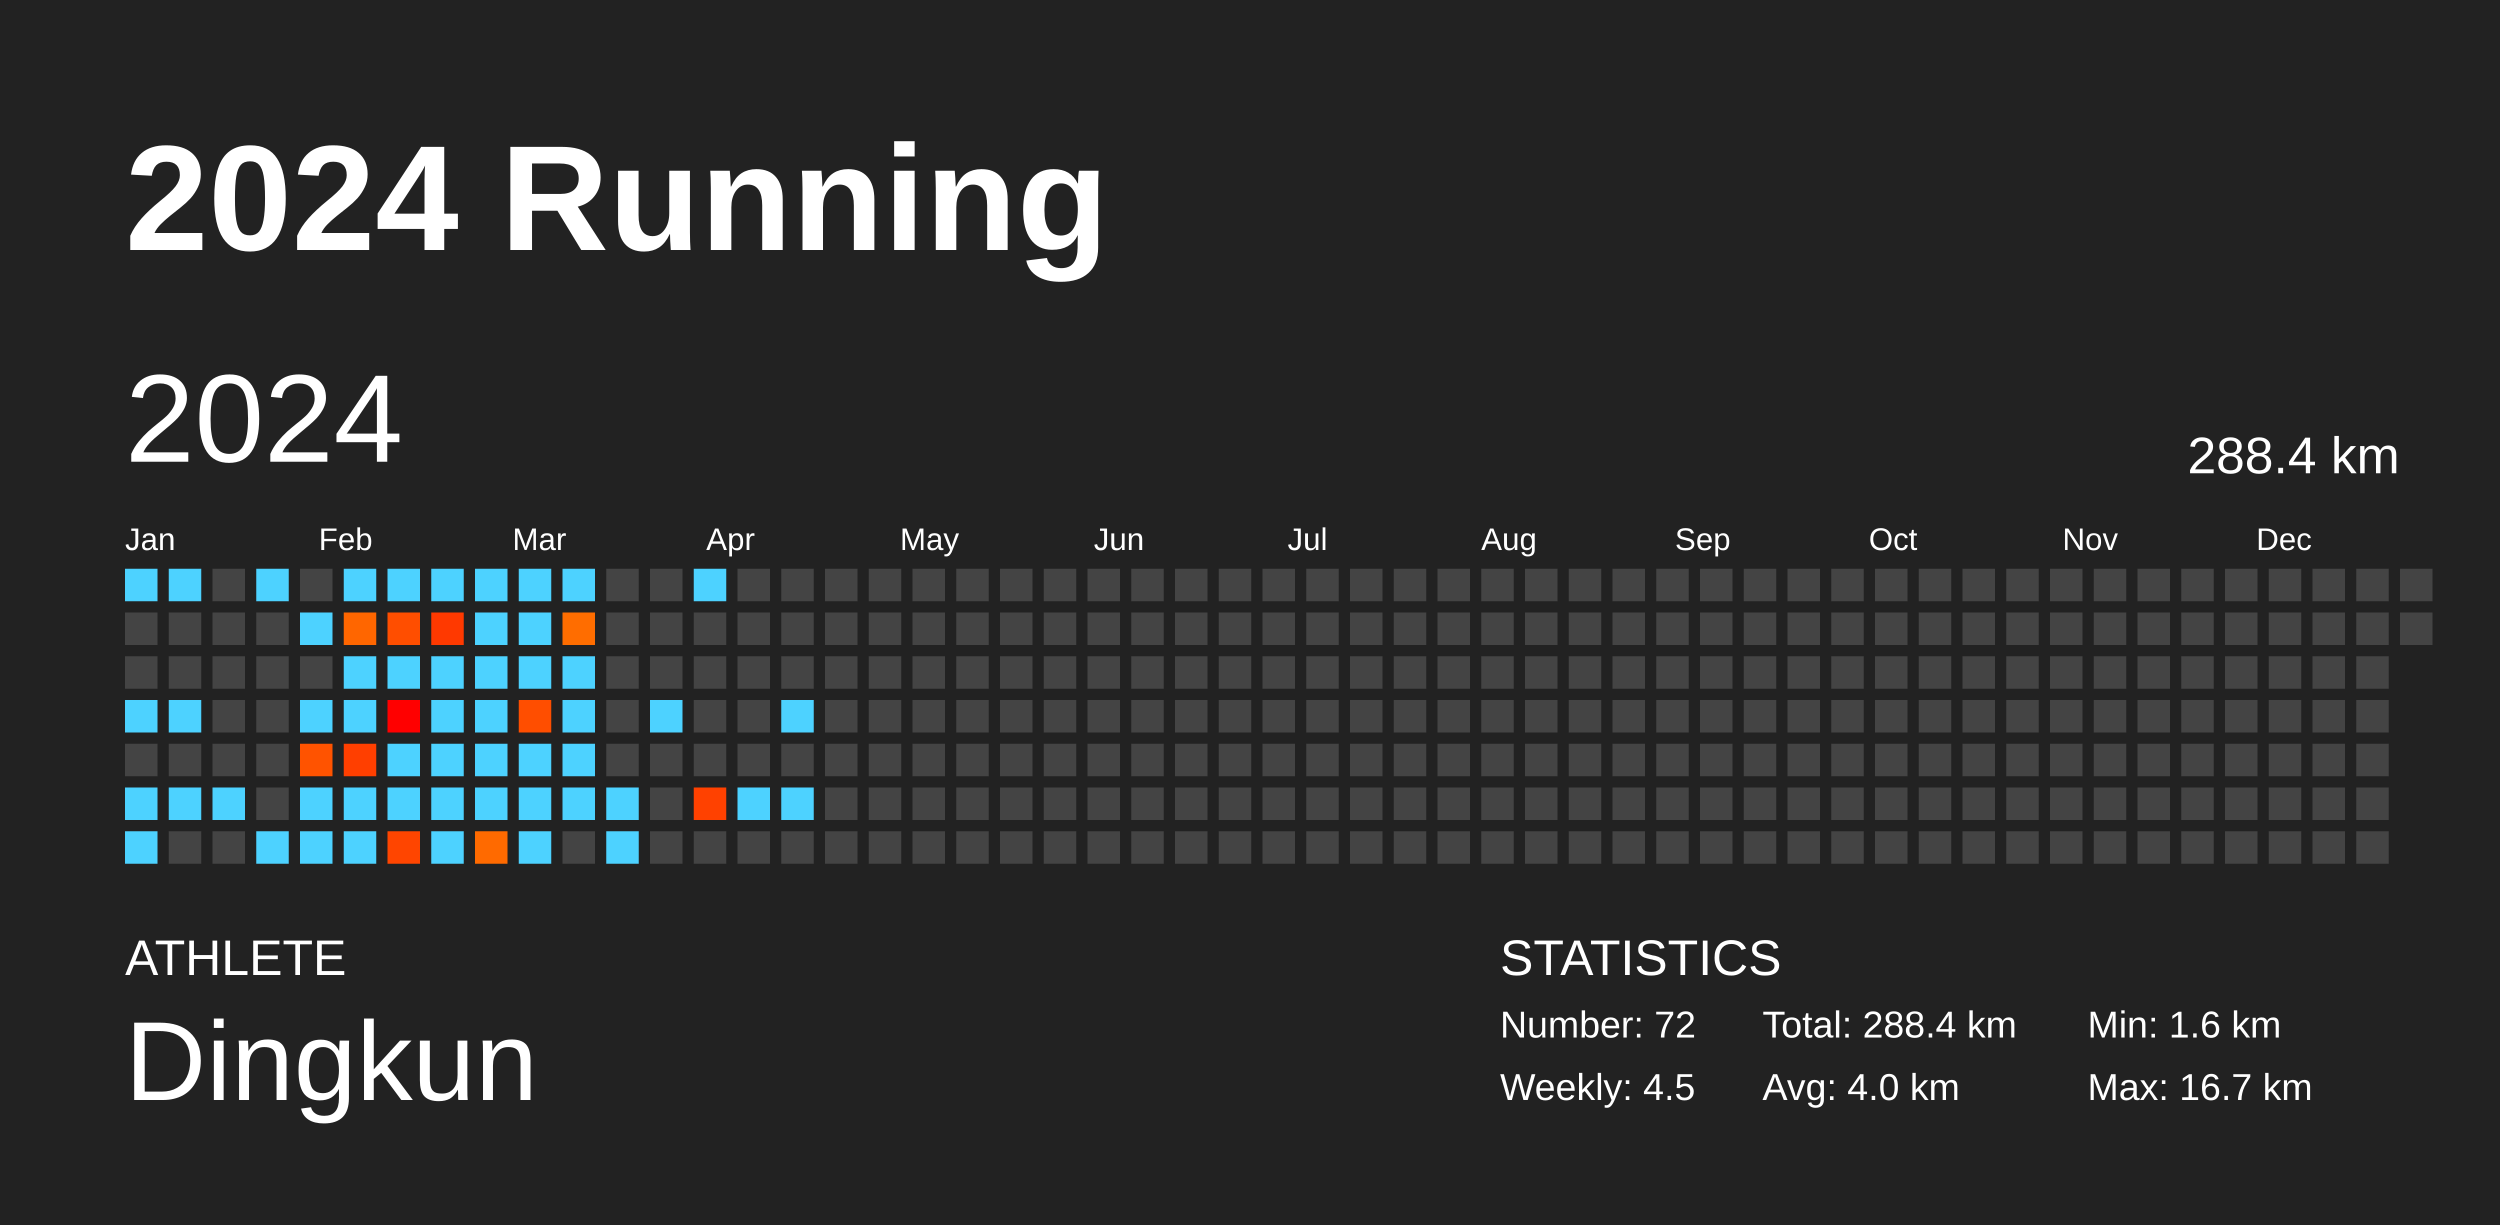
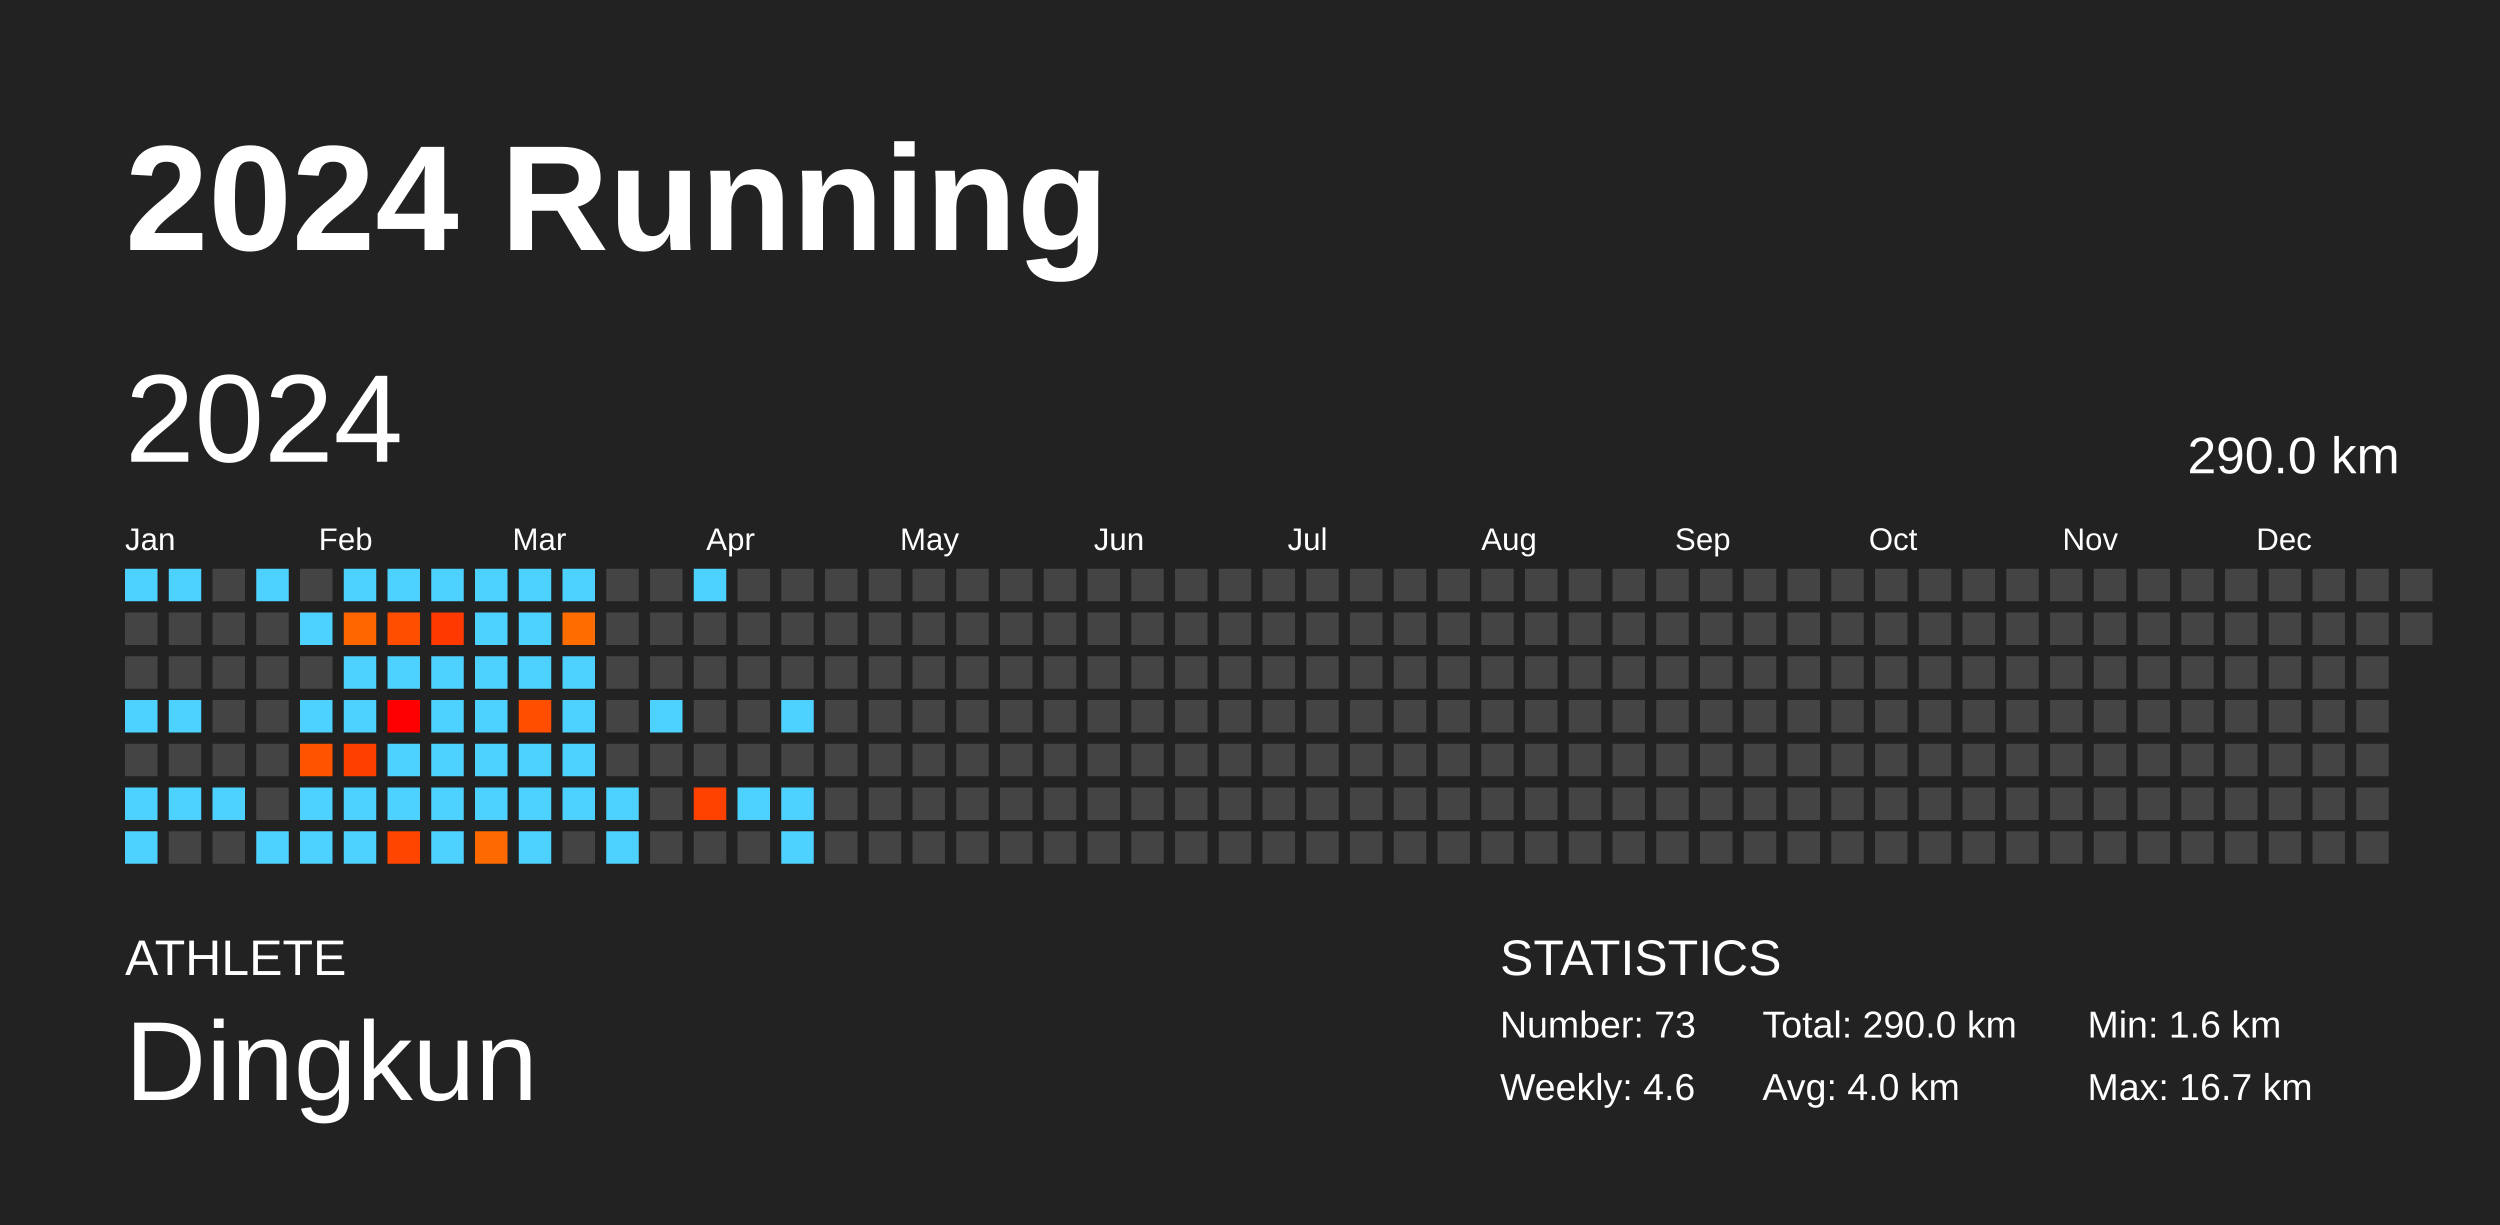
<svg xmlns="http://www.w3.org/2000/svg" baseProfile="full" height="98mm" version="1.1" viewBox="0,0,200,98" width="200mm">
  <defs />
  <rect fill="#222222" height="98" width="200" x="0" y="0" />
  <text fill="#FFFFFF" style="font-size:12px; font-family:Arial; font-weight:bold;" x="10" y="20">2024 Running</text>
  <text fill="#FFFFFF" style="font-size:4px; font-family:Arial" x="10" y="78">ATHLETE</text>
  <text fill="#FFFFFF" style="font-size:9px; font-family:Arial" x="10" y="88">Dingkun</text>
  <text fill="#FFFFFF" style="font-size:4px; font-family:Arial" x="120" y="78">STATISTICS</text>
-   <text fill="#FFFFFF" style="font-size:3px; font-family:Arial" x="120" y="83">Number: 72</text>
-   <text fill="#FFFFFF" style="font-size:3px; font-family:Arial" x="120" y="88">Weekly: 4.5</text>
-   <text fill="#FFFFFF" style="font-size:3px; font-family:Arial" x="141" y="83">Total: 288.4 km</text>
+   <text fill="#FFFFFF" style="font-size:3px; font-family:Arial" x="120" y="83">Number: 73</text>
+   <text fill="#FFFFFF" style="font-size:3px; font-family:Arial" x="120" y="88">Weekly: 4.6</text>
+   <text fill="#FFFFFF" style="font-size:3px; font-family:Arial" x="141" y="83">Total: 290.0 km</text>
  <text fill="#FFFFFF" style="font-size:3px; font-family:Arial" x="141" y="88">Avg: 4.0 km</text>
  <text fill="#FFFFFF" style="font-size:3px; font-family:Arial" x="167" y="83">Min: 1.6 km</text>
  <text fill="#FFFFFF" style="font-size:3px; font-family:Arial" x="167" y="88">Max: 16.7 km</text>
  <text dominant-baseline="hanging" fill="#FFFFFF" style="font-size:10.0px; font-family:Arial;" x="10" y="30">2024</text>
-   <text dominant-baseline="hanging" fill="#FFFFFF" style="font-size:4.125px; font-family:Arial;" x="175" y="35">288.4 km</text>
+   <text dominant-baseline="hanging" fill="#FFFFFF" style="font-size:4.125px; font-family:Arial;" x="175" y="35">290.0 km</text>
  <text fill="#FFFFFF" style="font-size:2.5px; font-family:Arial" x="10.0" y="44">Jan</text>
  <text fill="#FFFFFF" style="font-size:2.5px; font-family:Arial" x="25.5" y="44">Feb</text>
  <text fill="#FFFFFF" style="font-size:2.5px; font-family:Arial" x="41.0" y="44">Mar</text>
  <text fill="#FFFFFF" style="font-size:2.5px; font-family:Arial" x="56.5" y="44">Apr</text>
  <text fill="#FFFFFF" style="font-size:2.5px; font-family:Arial" x="72.0" y="44">May</text>
  <text fill="#FFFFFF" style="font-size:2.5px; font-family:Arial" x="87.5" y="44">Jun</text>
  <text fill="#FFFFFF" style="font-size:2.5px; font-family:Arial" x="103.0" y="44">Jul</text>
  <text fill="#FFFFFF" style="font-size:2.5px; font-family:Arial" x="118.5" y="44">Aug</text>
  <text fill="#FFFFFF" style="font-size:2.5px; font-family:Arial" x="134.0" y="44">Sep</text>
  <text fill="#FFFFFF" style="font-size:2.5px; font-family:Arial" x="149.5" y="44">Oct</text>
  <text fill="#FFFFFF" style="font-size:2.5px; font-family:Arial" x="165.0" y="44">Nov</text>
  <text fill="#FFFFFF" style="font-size:2.5px; font-family:Arial" x="180.5" y="44">Dec</text>
  <rect fill="#4dd2ff" height="2.6" width="2.6" x="10.0" y="45.5" />
  <rect fill="#444444" height="2.6" width="2.6" x="10.0" y="49.0" />
  <rect fill="#444444" height="2.6" width="2.6" x="10.0" y="52.5" />
  <rect fill="#4dd2ff" height="2.6" width="2.6" x="10.0" y="56.0" />
  <rect fill="#444444" height="2.6" width="2.6" x="10.0" y="59.5" />
  <rect fill="#4dd2ff" height="2.6" width="2.6" x="10.0" y="63.0" />
  <rect fill="#4dd2ff" height="2.6" width="2.6" x="10.0" y="66.5" />
  <rect fill="#4dd2ff" height="2.6" width="2.6" x="13.5" y="45.5" />
  <rect fill="#444444" height="2.6" width="2.6" x="13.5" y="49.0" />
  <rect fill="#444444" height="2.6" width="2.6" x="13.5" y="52.5" />
  <rect fill="#4dd2ff" height="2.6" width="2.6" x="13.5" y="56.0" />
  <rect fill="#444444" height="2.6" width="2.6" x="13.5" y="59.5" />
  <rect fill="#4dd2ff" height="2.6" width="2.6" x="13.5" y="63.0" />
  <rect fill="#444444" height="2.6" width="2.6" x="13.5" y="66.5" />
  <rect fill="#444444" height="2.6" width="2.6" x="17.0" y="45.5" />
  <rect fill="#444444" height="2.6" width="2.6" x="17.0" y="49.0" />
  <rect fill="#444444" height="2.6" width="2.6" x="17.0" y="52.5" />
  <rect fill="#444444" height="2.6" width="2.6" x="17.0" y="56.0" />
  <rect fill="#444444" height="2.6" width="2.6" x="17.0" y="59.5" />
  <rect fill="#4dd2ff" height="2.6" width="2.6" x="17.0" y="63.0" />
  <rect fill="#444444" height="2.6" width="2.6" x="17.0" y="66.5" />
  <rect fill="#4dd2ff" height="2.6" width="2.6" x="20.5" y="45.5" />
  <rect fill="#444444" height="2.6" width="2.6" x="20.5" y="49.0" />
  <rect fill="#444444" height="2.6" width="2.6" x="20.5" y="52.5" />
  <rect fill="#444444" height="2.6" width="2.6" x="20.5" y="56.0" />
  <rect fill="#444444" height="2.6" width="2.6" x="20.5" y="59.5" />
  <rect fill="#444444" height="2.6" width="2.6" x="20.5" y="63.0" />
  <rect fill="#4dd2ff" height="2.6" width="2.6" x="20.5" y="66.5" />
  <rect fill="#444444" height="2.6" width="2.6" x="24.0" y="45.5" />
  <rect fill="#4dd2ff" height="2.6" width="2.6" x="24.0" y="49.0" />
  <rect fill="#444444" height="2.6" width="2.6" x="24.0" y="52.5" />
  <rect fill="#4dd2ff" height="2.6" width="2.6" x="24.0" y="56.0" />
  <rect fill="#ff5300" height="2.6" width="2.6" x="24.0" y="59.5" />
  <rect fill="#4dd2ff" height="2.6" width="2.6" x="24.0" y="63.0" />
  <rect fill="#4dd2ff" height="2.6" width="2.6" x="24.0" y="66.5" />
  <rect fill="#4dd2ff" height="2.6" width="2.6" x="27.5" y="45.5" />
  <rect fill="#ff6600" height="2.6" width="2.6" x="27.5" y="49.0" />
  <rect fill="#4dd2ff" height="2.6" width="2.6" x="27.5" y="52.5" />
  <rect fill="#4dd2ff" height="2.6" width="2.6" x="27.5" y="56.0" />
  <rect fill="#ff3f00" height="2.6" width="2.6" x="27.5" y="59.5" />
  <rect fill="#4dd2ff" height="2.6" width="2.6" x="27.5" y="63.0" />
  <rect fill="#4dd2ff" height="2.6" width="2.6" x="27.5" y="66.5" />
  <rect fill="#4dd2ff" height="2.6" width="2.6" x="31.0" y="45.5" />
  <rect fill="#ff4e00" height="2.6" width="2.6" x="31.0" y="49.0" />
  <rect fill="#4dd2ff" height="2.6" width="2.6" x="31.0" y="52.5" />
  <rect fill="#ff0000" height="2.6" width="2.6" x="31.0" y="56.0" />
  <rect fill="#4dd2ff" height="2.6" width="2.6" x="31.0" y="59.5" />
  <rect fill="#4dd2ff" height="2.6" width="2.6" x="31.0" y="63.0" />
  <rect fill="#ff4500" height="2.6" width="2.6" x="31.0" y="66.5" />
  <rect fill="#4dd2ff" height="2.6" width="2.6" x="34.5" y="45.5" />
  <rect fill="#ff3900" height="2.6" width="2.6" x="34.5" y="49.0" />
  <rect fill="#4dd2ff" height="2.6" width="2.6" x="34.5" y="52.5" />
  <rect fill="#4dd2ff" height="2.6" width="2.6" x="34.5" y="56.0" />
  <rect fill="#4dd2ff" height="2.6" width="2.6" x="34.5" y="59.5" />
  <rect fill="#4dd2ff" height="2.6" width="2.6" x="34.5" y="63.0" />
  <rect fill="#4dd2ff" height="2.6" width="2.6" x="34.5" y="66.5" />
  <rect fill="#4dd2ff" height="2.6" width="2.6" x="38.0" y="45.5" />
  <rect fill="#4dd2ff" height="2.6" width="2.6" x="38.0" y="49.0" />
  <rect fill="#4dd2ff" height="2.6" width="2.6" x="38.0" y="52.5" />
  <rect fill="#4dd2ff" height="2.6" width="2.6" x="38.0" y="56.0" />
  <rect fill="#4dd2ff" height="2.6" width="2.6" x="38.0" y="59.5" />
  <rect fill="#4dd2ff" height="2.6" width="2.6" x="38.0" y="63.0" />
  <rect fill="#ff6a00" height="2.6" width="2.6" x="38.0" y="66.5" />
  <rect fill="#4dd2ff" height="2.6" width="2.6" x="41.5" y="45.5" />
  <rect fill="#4dd2ff" height="2.6" width="2.6" x="41.5" y="49.0" />
  <rect fill="#4dd2ff" height="2.6" width="2.6" x="41.5" y="52.5" />
  <rect fill="#ff4e00" height="2.6" width="2.6" x="41.5" y="56.0" />
  <rect fill="#4dd2ff" height="2.6" width="2.6" x="41.5" y="59.5" />
  <rect fill="#4dd2ff" height="2.6" width="2.6" x="41.5" y="63.0" />
  <rect fill="#4dd2ff" height="2.6" width="2.6" x="41.5" y="66.5" />
  <rect fill="#4dd2ff" height="2.6" width="2.6" x="45.0" y="45.5" />
  <rect fill="#ff6d00" height="2.6" width="2.6" x="45.0" y="49.0" />
  <rect fill="#4dd2ff" height="2.6" width="2.6" x="45.0" y="52.5" />
  <rect fill="#4dd2ff" height="2.6" width="2.6" x="45.0" y="56.0" />
  <rect fill="#4dd2ff" height="2.6" width="2.6" x="45.0" y="59.5" />
  <rect fill="#4dd2ff" height="2.6" width="2.6" x="45.0" y="63.0" />
  <rect fill="#444444" height="2.6" width="2.6" x="45.0" y="66.5" />
  <rect fill="#444444" height="2.6" width="2.6" x="48.5" y="45.5" />
  <rect fill="#444444" height="2.6" width="2.6" x="48.5" y="49.0" />
  <rect fill="#444444" height="2.6" width="2.6" x="48.5" y="52.5" />
  <rect fill="#444444" height="2.6" width="2.6" x="48.5" y="56.0" />
  <rect fill="#444444" height="2.6" width="2.6" x="48.5" y="59.5" />
  <rect fill="#4dd2ff" height="2.6" width="2.6" x="48.5" y="63.0" />
  <rect fill="#4dd2ff" height="2.6" width="2.6" x="48.5" y="66.5" />
  <rect fill="#444444" height="2.6" width="2.6" x="52.0" y="45.5" />
  <rect fill="#444444" height="2.6" width="2.6" x="52.0" y="49.0" />
  <rect fill="#444444" height="2.6" width="2.6" x="52.0" y="52.5" />
  <rect fill="#4dd2ff" height="2.6" width="2.6" x="52.0" y="56.0" />
  <rect fill="#444444" height="2.6" width="2.6" x="52.0" y="59.5" />
  <rect fill="#444444" height="2.6" width="2.6" x="52.0" y="63.0" />
  <rect fill="#444444" height="2.6" width="2.6" x="52.0" y="66.5" />
  <rect fill="#4dd2ff" height="2.6" width="2.6" x="55.5" y="45.5" />
  <rect fill="#444444" height="2.6" width="2.6" x="55.5" y="49.0" />
  <rect fill="#444444" height="2.6" width="2.6" x="55.5" y="52.5" />
  <rect fill="#444444" height="2.6" width="2.6" x="55.5" y="56.0" />
  <rect fill="#444444" height="2.6" width="2.6" x="55.5" y="59.5" />
  <rect fill="#ff4100" height="2.6" width="2.6" x="55.5" y="63.0" />
  <rect fill="#444444" height="2.6" width="2.6" x="55.5" y="66.5" />
  <rect fill="#444444" height="2.6" width="2.6" x="59.0" y="45.5" />
  <rect fill="#444444" height="2.6" width="2.6" x="59.0" y="49.0" />
  <rect fill="#444444" height="2.6" width="2.6" x="59.0" y="52.5" />
  <rect fill="#444444" height="2.6" width="2.6" x="59.0" y="56.0" />
  <rect fill="#444444" height="2.6" width="2.6" x="59.0" y="59.5" />
  <rect fill="#4dd2ff" height="2.6" width="2.6" x="59.0" y="63.0" />
  <rect fill="#444444" height="2.6" width="2.6" x="59.0" y="66.5" />
  <rect fill="#444444" height="2.6" width="2.6" x="62.5" y="45.5" />
  <rect fill="#444444" height="2.6" width="2.6" x="62.5" y="49.0" />
  <rect fill="#444444" height="2.6" width="2.6" x="62.5" y="52.5" />
  <rect fill="#4dd2ff" height="2.6" width="2.6" x="62.5" y="56.0" />
  <rect fill="#444444" height="2.6" width="2.6" x="62.5" y="59.5" />
  <rect fill="#4dd2ff" height="2.6" width="2.6" x="62.5" y="63.0" />
-   <rect fill="#444444" height="2.6" width="2.6" x="62.5" y="66.5" />
+   <rect fill="#4dd2ff" height="2.6" width="2.6" x="62.5" y="66.5" />
  <rect fill="#444444" height="2.6" width="2.6" x="66.0" y="45.5" />
  <rect fill="#444444" height="2.6" width="2.6" x="66.0" y="49.0" />
  <rect fill="#444444" height="2.6" width="2.6" x="66.0" y="52.5" />
  <rect fill="#444444" height="2.6" width="2.6" x="66.0" y="56.0" />
  <rect fill="#444444" height="2.6" width="2.6" x="66.0" y="59.5" />
  <rect fill="#444444" height="2.6" width="2.6" x="66.0" y="63.0" />
  <rect fill="#444444" height="2.6" width="2.6" x="66.0" y="66.5" />
  <rect fill="#444444" height="2.6" width="2.6" x="69.5" y="45.5" />
  <rect fill="#444444" height="2.6" width="2.6" x="69.5" y="49.0" />
  <rect fill="#444444" height="2.6" width="2.6" x="69.5" y="52.5" />
  <rect fill="#444444" height="2.6" width="2.6" x="69.5" y="56.0" />
  <rect fill="#444444" height="2.6" width="2.6" x="69.5" y="59.5" />
  <rect fill="#444444" height="2.6" width="2.6" x="69.5" y="63.0" />
  <rect fill="#444444" height="2.6" width="2.6" x="69.5" y="66.5" />
  <rect fill="#444444" height="2.6" width="2.6" x="73.0" y="45.5" />
  <rect fill="#444444" height="2.6" width="2.6" x="73.0" y="49.0" />
  <rect fill="#444444" height="2.6" width="2.6" x="73.0" y="52.5" />
  <rect fill="#444444" height="2.6" width="2.6" x="73.0" y="56.0" />
  <rect fill="#444444" height="2.6" width="2.6" x="73.0" y="59.5" />
  <rect fill="#444444" height="2.6" width="2.6" x="73.0" y="63.0" />
  <rect fill="#444444" height="2.6" width="2.6" x="73.0" y="66.5" />
  <rect fill="#444444" height="2.6" width="2.6" x="76.5" y="45.5" />
  <rect fill="#444444" height="2.6" width="2.6" x="76.5" y="49.0" />
  <rect fill="#444444" height="2.6" width="2.6" x="76.5" y="52.5" />
  <rect fill="#444444" height="2.6" width="2.6" x="76.5" y="56.0" />
  <rect fill="#444444" height="2.6" width="2.6" x="76.5" y="59.5" />
  <rect fill="#444444" height="2.6" width="2.6" x="76.5" y="63.0" />
  <rect fill="#444444" height="2.6" width="2.6" x="76.5" y="66.5" />
  <rect fill="#444444" height="2.6" width="2.6" x="80.0" y="45.5" />
  <rect fill="#444444" height="2.6" width="2.6" x="80.0" y="49.0" />
  <rect fill="#444444" height="2.6" width="2.6" x="80.0" y="52.5" />
  <rect fill="#444444" height="2.6" width="2.6" x="80.0" y="56.0" />
  <rect fill="#444444" height="2.6" width="2.6" x="80.0" y="59.5" />
  <rect fill="#444444" height="2.6" width="2.6" x="80.0" y="63.0" />
  <rect fill="#444444" height="2.6" width="2.6" x="80.0" y="66.5" />
  <rect fill="#444444" height="2.6" width="2.6" x="83.5" y="45.5" />
  <rect fill="#444444" height="2.6" width="2.6" x="83.5" y="49.0" />
  <rect fill="#444444" height="2.6" width="2.6" x="83.5" y="52.5" />
  <rect fill="#444444" height="2.6" width="2.6" x="83.5" y="56.0" />
  <rect fill="#444444" height="2.6" width="2.6" x="83.5" y="59.5" />
  <rect fill="#444444" height="2.6" width="2.6" x="83.5" y="63.0" />
  <rect fill="#444444" height="2.6" width="2.6" x="83.5" y="66.5" />
  <rect fill="#444444" height="2.6" width="2.6" x="87.0" y="45.5" />
  <rect fill="#444444" height="2.6" width="2.6" x="87.0" y="49.0" />
  <rect fill="#444444" height="2.6" width="2.6" x="87.0" y="52.5" />
  <rect fill="#444444" height="2.6" width="2.6" x="87.0" y="56.0" />
  <rect fill="#444444" height="2.6" width="2.6" x="87.0" y="59.5" />
  <rect fill="#444444" height="2.6" width="2.6" x="87.0" y="63.0" />
  <rect fill="#444444" height="2.6" width="2.6" x="87.0" y="66.5" />
  <rect fill="#444444" height="2.6" width="2.6" x="90.5" y="45.5" />
  <rect fill="#444444" height="2.6" width="2.6" x="90.5" y="49.0" />
  <rect fill="#444444" height="2.6" width="2.6" x="90.5" y="52.5" />
  <rect fill="#444444" height="2.6" width="2.6" x="90.5" y="56.0" />
  <rect fill="#444444" height="2.6" width="2.6" x="90.5" y="59.5" />
  <rect fill="#444444" height="2.6" width="2.6" x="90.5" y="63.0" />
  <rect fill="#444444" height="2.6" width="2.6" x="90.5" y="66.5" />
  <rect fill="#444444" height="2.6" width="2.6" x="94.0" y="45.5" />
  <rect fill="#444444" height="2.6" width="2.6" x="94.0" y="49.0" />
  <rect fill="#444444" height="2.6" width="2.6" x="94.0" y="52.5" />
  <rect fill="#444444" height="2.6" width="2.6" x="94.0" y="56.0" />
  <rect fill="#444444" height="2.6" width="2.6" x="94.0" y="59.5" />
  <rect fill="#444444" height="2.6" width="2.6" x="94.0" y="63.0" />
  <rect fill="#444444" height="2.6" width="2.6" x="94.0" y="66.5" />
  <rect fill="#444444" height="2.6" width="2.6" x="97.5" y="45.5" />
  <rect fill="#444444" height="2.6" width="2.6" x="97.5" y="49.0" />
  <rect fill="#444444" height="2.6" width="2.6" x="97.5" y="52.5" />
  <rect fill="#444444" height="2.6" width="2.6" x="97.5" y="56.0" />
  <rect fill="#444444" height="2.6" width="2.6" x="97.5" y="59.5" />
  <rect fill="#444444" height="2.6" width="2.6" x="97.5" y="63.0" />
  <rect fill="#444444" height="2.6" width="2.6" x="97.5" y="66.5" />
  <rect fill="#444444" height="2.6" width="2.6" x="101.0" y="45.5" />
  <rect fill="#444444" height="2.6" width="2.6" x="101.0" y="49.0" />
  <rect fill="#444444" height="2.6" width="2.6" x="101.0" y="52.5" />
  <rect fill="#444444" height="2.6" width="2.6" x="101.0" y="56.0" />
  <rect fill="#444444" height="2.6" width="2.6" x="101.0" y="59.5" />
  <rect fill="#444444" height="2.6" width="2.6" x="101.0" y="63.0" />
  <rect fill="#444444" height="2.6" width="2.6" x="101.0" y="66.5" />
  <rect fill="#444444" height="2.6" width="2.6" x="104.5" y="45.5" />
  <rect fill="#444444" height="2.6" width="2.6" x="104.5" y="49.0" />
  <rect fill="#444444" height="2.6" width="2.6" x="104.5" y="52.5" />
  <rect fill="#444444" height="2.6" width="2.6" x="104.5" y="56.0" />
  <rect fill="#444444" height="2.6" width="2.6" x="104.5" y="59.5" />
  <rect fill="#444444" height="2.6" width="2.6" x="104.5" y="63.0" />
  <rect fill="#444444" height="2.6" width="2.6" x="104.5" y="66.5" />
  <rect fill="#444444" height="2.6" width="2.6" x="108.0" y="45.5" />
  <rect fill="#444444" height="2.6" width="2.6" x="108.0" y="49.0" />
  <rect fill="#444444" height="2.6" width="2.6" x="108.0" y="52.5" />
  <rect fill="#444444" height="2.6" width="2.6" x="108.0" y="56.0" />
  <rect fill="#444444" height="2.6" width="2.6" x="108.0" y="59.5" />
  <rect fill="#444444" height="2.6" width="2.6" x="108.0" y="63.0" />
  <rect fill="#444444" height="2.6" width="2.6" x="108.0" y="66.5" />
  <rect fill="#444444" height="2.6" width="2.6" x="111.5" y="45.5" />
  <rect fill="#444444" height="2.6" width="2.6" x="111.5" y="49.0" />
  <rect fill="#444444" height="2.6" width="2.6" x="111.5" y="52.5" />
  <rect fill="#444444" height="2.6" width="2.6" x="111.5" y="56.0" />
  <rect fill="#444444" height="2.6" width="2.6" x="111.5" y="59.5" />
  <rect fill="#444444" height="2.6" width="2.6" x="111.5" y="63.0" />
  <rect fill="#444444" height="2.6" width="2.6" x="111.5" y="66.5" />
  <rect fill="#444444" height="2.6" width="2.6" x="115.0" y="45.5" />
  <rect fill="#444444" height="2.6" width="2.6" x="115.0" y="49.0" />
  <rect fill="#444444" height="2.6" width="2.6" x="115.0" y="52.5" />
  <rect fill="#444444" height="2.6" width="2.6" x="115.0" y="56.0" />
  <rect fill="#444444" height="2.6" width="2.6" x="115.0" y="59.5" />
  <rect fill="#444444" height="2.6" width="2.6" x="115.0" y="63.0" />
  <rect fill="#444444" height="2.6" width="2.6" x="115.0" y="66.5" />
  <rect fill="#444444" height="2.6" width="2.6" x="118.5" y="45.5" />
  <rect fill="#444444" height="2.6" width="2.6" x="118.5" y="49.0" />
  <rect fill="#444444" height="2.6" width="2.6" x="118.5" y="52.5" />
  <rect fill="#444444" height="2.6" width="2.6" x="118.5" y="56.0" />
  <rect fill="#444444" height="2.6" width="2.6" x="118.5" y="59.5" />
  <rect fill="#444444" height="2.6" width="2.6" x="118.5" y="63.0" />
  <rect fill="#444444" height="2.6" width="2.6" x="118.5" y="66.5" />
  <rect fill="#444444" height="2.6" width="2.6" x="122.0" y="45.5" />
  <rect fill="#444444" height="2.6" width="2.6" x="122.0" y="49.0" />
  <rect fill="#444444" height="2.6" width="2.6" x="122.0" y="52.5" />
  <rect fill="#444444" height="2.6" width="2.6" x="122.0" y="56.0" />
  <rect fill="#444444" height="2.6" width="2.6" x="122.0" y="59.5" />
  <rect fill="#444444" height="2.6" width="2.6" x="122.0" y="63.0" />
  <rect fill="#444444" height="2.6" width="2.6" x="122.0" y="66.5" />
  <rect fill="#444444" height="2.6" width="2.6" x="125.5" y="45.5" />
  <rect fill="#444444" height="2.6" width="2.6" x="125.5" y="49.0" />
  <rect fill="#444444" height="2.6" width="2.6" x="125.5" y="52.5" />
  <rect fill="#444444" height="2.6" width="2.6" x="125.5" y="56.0" />
  <rect fill="#444444" height="2.6" width="2.6" x="125.5" y="59.5" />
  <rect fill="#444444" height="2.6" width="2.6" x="125.5" y="63.0" />
  <rect fill="#444444" height="2.6" width="2.6" x="125.5" y="66.5" />
  <rect fill="#444444" height="2.6" width="2.6" x="129.0" y="45.5" />
  <rect fill="#444444" height="2.6" width="2.6" x="129.0" y="49.0" />
  <rect fill="#444444" height="2.6" width="2.6" x="129.0" y="52.5" />
  <rect fill="#444444" height="2.6" width="2.6" x="129.0" y="56.0" />
  <rect fill="#444444" height="2.6" width="2.6" x="129.0" y="59.5" />
  <rect fill="#444444" height="2.6" width="2.6" x="129.0" y="63.0" />
  <rect fill="#444444" height="2.6" width="2.6" x="129.0" y="66.5" />
  <rect fill="#444444" height="2.6" width="2.6" x="132.5" y="45.5" />
  <rect fill="#444444" height="2.6" width="2.6" x="132.5" y="49.0" />
  <rect fill="#444444" height="2.6" width="2.6" x="132.5" y="52.5" />
  <rect fill="#444444" height="2.6" width="2.6" x="132.5" y="56.0" />
  <rect fill="#444444" height="2.6" width="2.6" x="132.5" y="59.5" />
  <rect fill="#444444" height="2.6" width="2.6" x="132.5" y="63.0" />
  <rect fill="#444444" height="2.6" width="2.6" x="132.5" y="66.5" />
  <rect fill="#444444" height="2.6" width="2.6" x="136.0" y="45.5" />
  <rect fill="#444444" height="2.6" width="2.6" x="136.0" y="49.0" />
  <rect fill="#444444" height="2.6" width="2.6" x="136.0" y="52.5" />
  <rect fill="#444444" height="2.6" width="2.6" x="136.0" y="56.0" />
  <rect fill="#444444" height="2.6" width="2.6" x="136.0" y="59.5" />
  <rect fill="#444444" height="2.6" width="2.6" x="136.0" y="63.0" />
  <rect fill="#444444" height="2.6" width="2.6" x="136.0" y="66.5" />
  <rect fill="#444444" height="2.6" width="2.6" x="139.5" y="45.5" />
  <rect fill="#444444" height="2.6" width="2.6" x="139.5" y="49.0" />
  <rect fill="#444444" height="2.6" width="2.6" x="139.5" y="52.5" />
  <rect fill="#444444" height="2.6" width="2.6" x="139.5" y="56.0" />
  <rect fill="#444444" height="2.6" width="2.6" x="139.5" y="59.5" />
  <rect fill="#444444" height="2.6" width="2.6" x="139.5" y="63.0" />
  <rect fill="#444444" height="2.6" width="2.6" x="139.5" y="66.5" />
  <rect fill="#444444" height="2.6" width="2.6" x="143.0" y="45.5" />
  <rect fill="#444444" height="2.6" width="2.6" x="143.0" y="49.0" />
  <rect fill="#444444" height="2.6" width="2.6" x="143.0" y="52.5" />
  <rect fill="#444444" height="2.6" width="2.6" x="143.0" y="56.0" />
  <rect fill="#444444" height="2.6" width="2.6" x="143.0" y="59.5" />
  <rect fill="#444444" height="2.6" width="2.6" x="143.0" y="63.0" />
  <rect fill="#444444" height="2.6" width="2.6" x="143.0" y="66.5" />
  <rect fill="#444444" height="2.6" width="2.6" x="146.5" y="45.5" />
  <rect fill="#444444" height="2.6" width="2.6" x="146.5" y="49.0" />
  <rect fill="#444444" height="2.6" width="2.6" x="146.5" y="52.5" />
  <rect fill="#444444" height="2.6" width="2.6" x="146.5" y="56.0" />
  <rect fill="#444444" height="2.6" width="2.6" x="146.5" y="59.5" />
  <rect fill="#444444" height="2.6" width="2.6" x="146.5" y="63.0" />
  <rect fill="#444444" height="2.6" width="2.6" x="146.5" y="66.5" />
  <rect fill="#444444" height="2.6" width="2.6" x="150.0" y="45.5" />
  <rect fill="#444444" height="2.6" width="2.6" x="150.0" y="49.0" />
  <rect fill="#444444" height="2.6" width="2.6" x="150.0" y="52.5" />
  <rect fill="#444444" height="2.6" width="2.6" x="150.0" y="56.0" />
  <rect fill="#444444" height="2.6" width="2.6" x="150.0" y="59.5" />
  <rect fill="#444444" height="2.6" width="2.6" x="150.0" y="63.0" />
  <rect fill="#444444" height="2.6" width="2.6" x="150.0" y="66.5" />
  <rect fill="#444444" height="2.6" width="2.6" x="153.5" y="45.5" />
  <rect fill="#444444" height="2.6" width="2.6" x="153.5" y="49.0" />
  <rect fill="#444444" height="2.6" width="2.6" x="153.5" y="52.5" />
  <rect fill="#444444" height="2.6" width="2.6" x="153.5" y="56.0" />
  <rect fill="#444444" height="2.6" width="2.6" x="153.5" y="59.5" />
  <rect fill="#444444" height="2.6" width="2.6" x="153.5" y="63.0" />
  <rect fill="#444444" height="2.6" width="2.6" x="153.5" y="66.5" />
  <rect fill="#444444" height="2.6" width="2.6" x="157.0" y="45.5" />
  <rect fill="#444444" height="2.6" width="2.6" x="157.0" y="49.0" />
  <rect fill="#444444" height="2.6" width="2.6" x="157.0" y="52.5" />
  <rect fill="#444444" height="2.6" width="2.6" x="157.0" y="56.0" />
  <rect fill="#444444" height="2.6" width="2.6" x="157.0" y="59.5" />
  <rect fill="#444444" height="2.6" width="2.6" x="157.0" y="63.0" />
  <rect fill="#444444" height="2.6" width="2.6" x="157.0" y="66.5" />
  <rect fill="#444444" height="2.6" width="2.6" x="160.5" y="45.5" />
  <rect fill="#444444" height="2.6" width="2.6" x="160.5" y="49.0" />
  <rect fill="#444444" height="2.6" width="2.6" x="160.5" y="52.5" />
  <rect fill="#444444" height="2.6" width="2.6" x="160.5" y="56.0" />
  <rect fill="#444444" height="2.6" width="2.6" x="160.5" y="59.5" />
  <rect fill="#444444" height="2.6" width="2.6" x="160.5" y="63.0" />
  <rect fill="#444444" height="2.6" width="2.6" x="160.5" y="66.5" />
  <rect fill="#444444" height="2.6" width="2.6" x="164.0" y="45.5" />
  <rect fill="#444444" height="2.6" width="2.6" x="164.0" y="49.0" />
  <rect fill="#444444" height="2.6" width="2.6" x="164.0" y="52.5" />
  <rect fill="#444444" height="2.6" width="2.6" x="164.0" y="56.0" />
  <rect fill="#444444" height="2.6" width="2.6" x="164.0" y="59.5" />
  <rect fill="#444444" height="2.6" width="2.6" x="164.0" y="63.0" />
  <rect fill="#444444" height="2.6" width="2.6" x="164.0" y="66.5" />
  <rect fill="#444444" height="2.6" width="2.6" x="167.5" y="45.5" />
  <rect fill="#444444" height="2.6" width="2.6" x="167.5" y="49.0" />
  <rect fill="#444444" height="2.6" width="2.6" x="167.5" y="52.5" />
  <rect fill="#444444" height="2.6" width="2.6" x="167.5" y="56.0" />
  <rect fill="#444444" height="2.6" width="2.6" x="167.5" y="59.5" />
  <rect fill="#444444" height="2.6" width="2.6" x="167.5" y="63.0" />
  <rect fill="#444444" height="2.6" width="2.6" x="167.5" y="66.5" />
  <rect fill="#444444" height="2.6" width="2.6" x="171.0" y="45.5" />
  <rect fill="#444444" height="2.6" width="2.6" x="171.0" y="49.0" />
  <rect fill="#444444" height="2.6" width="2.6" x="171.0" y="52.5" />
  <rect fill="#444444" height="2.6" width="2.6" x="171.0" y="56.0" />
  <rect fill="#444444" height="2.6" width="2.6" x="171.0" y="59.5" />
  <rect fill="#444444" height="2.6" width="2.6" x="171.0" y="63.0" />
  <rect fill="#444444" height="2.6" width="2.6" x="171.0" y="66.5" />
  <rect fill="#444444" height="2.6" width="2.6" x="174.5" y="45.5" />
  <rect fill="#444444" height="2.6" width="2.6" x="174.5" y="49.0" />
  <rect fill="#444444" height="2.6" width="2.6" x="174.5" y="52.5" />
  <rect fill="#444444" height="2.6" width="2.6" x="174.5" y="56.0" />
  <rect fill="#444444" height="2.6" width="2.6" x="174.5" y="59.5" />
  <rect fill="#444444" height="2.6" width="2.6" x="174.5" y="63.0" />
  <rect fill="#444444" height="2.6" width="2.6" x="174.5" y="66.5" />
  <rect fill="#444444" height="2.6" width="2.6" x="178.0" y="45.5" />
  <rect fill="#444444" height="2.6" width="2.6" x="178.0" y="49.0" />
  <rect fill="#444444" height="2.6" width="2.6" x="178.0" y="52.5" />
  <rect fill="#444444" height="2.6" width="2.6" x="178.0" y="56.0" />
  <rect fill="#444444" height="2.6" width="2.6" x="178.0" y="59.5" />
  <rect fill="#444444" height="2.6" width="2.6" x="178.0" y="63.0" />
  <rect fill="#444444" height="2.6" width="2.6" x="178.0" y="66.5" />
  <rect fill="#444444" height="2.6" width="2.6" x="181.5" y="45.5" />
  <rect fill="#444444" height="2.6" width="2.6" x="181.5" y="49.0" />
  <rect fill="#444444" height="2.6" width="2.6" x="181.5" y="52.5" />
  <rect fill="#444444" height="2.6" width="2.6" x="181.5" y="56.0" />
  <rect fill="#444444" height="2.6" width="2.6" x="181.5" y="59.5" />
  <rect fill="#444444" height="2.6" width="2.6" x="181.5" y="63.0" />
  <rect fill="#444444" height="2.6" width="2.6" x="181.5" y="66.5" />
  <rect fill="#444444" height="2.6" width="2.6" x="185.0" y="45.5" />
  <rect fill="#444444" height="2.6" width="2.6" x="185.0" y="49.0" />
  <rect fill="#444444" height="2.6" width="2.6" x="185.0" y="52.5" />
  <rect fill="#444444" height="2.6" width="2.6" x="185.0" y="56.0" />
  <rect fill="#444444" height="2.6" width="2.6" x="185.0" y="59.5" />
  <rect fill="#444444" height="2.6" width="2.6" x="185.0" y="63.0" />
  <rect fill="#444444" height="2.6" width="2.6" x="185.0" y="66.5" />
  <rect fill="#444444" height="2.6" width="2.6" x="188.5" y="45.5" />
  <rect fill="#444444" height="2.6" width="2.6" x="188.5" y="49.0" />
  <rect fill="#444444" height="2.6" width="2.6" x="188.5" y="52.5" />
  <rect fill="#444444" height="2.6" width="2.6" x="188.5" y="56.0" />
  <rect fill="#444444" height="2.6" width="2.6" x="188.5" y="59.5" />
  <rect fill="#444444" height="2.6" width="2.6" x="188.5" y="63.0" />
  <rect fill="#444444" height="2.6" width="2.6" x="188.5" y="66.5" />
  <rect fill="#444444" height="2.6" width="2.6" x="192.0" y="45.5" />
  <rect fill="#444444" height="2.6" width="2.6" x="192.0" y="49.0" />
</svg>
